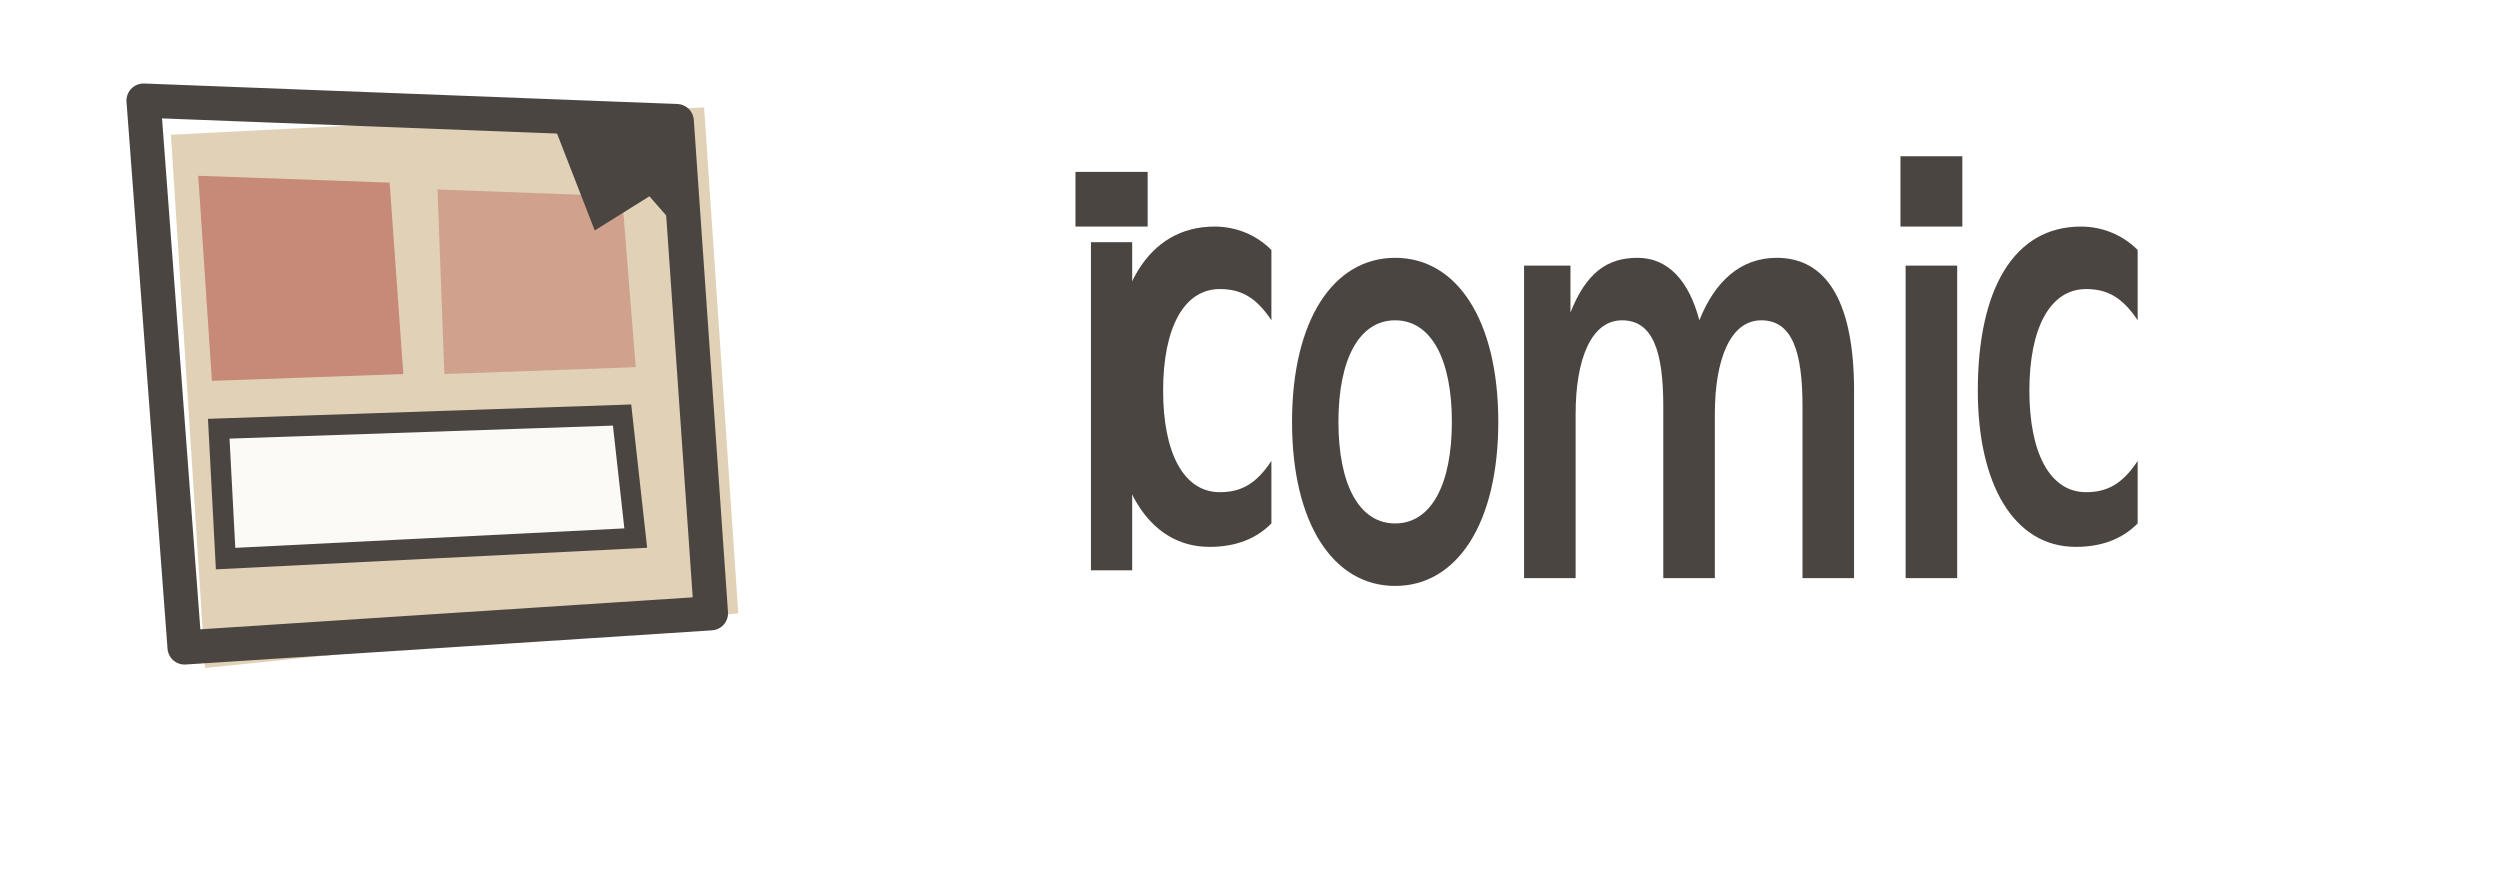
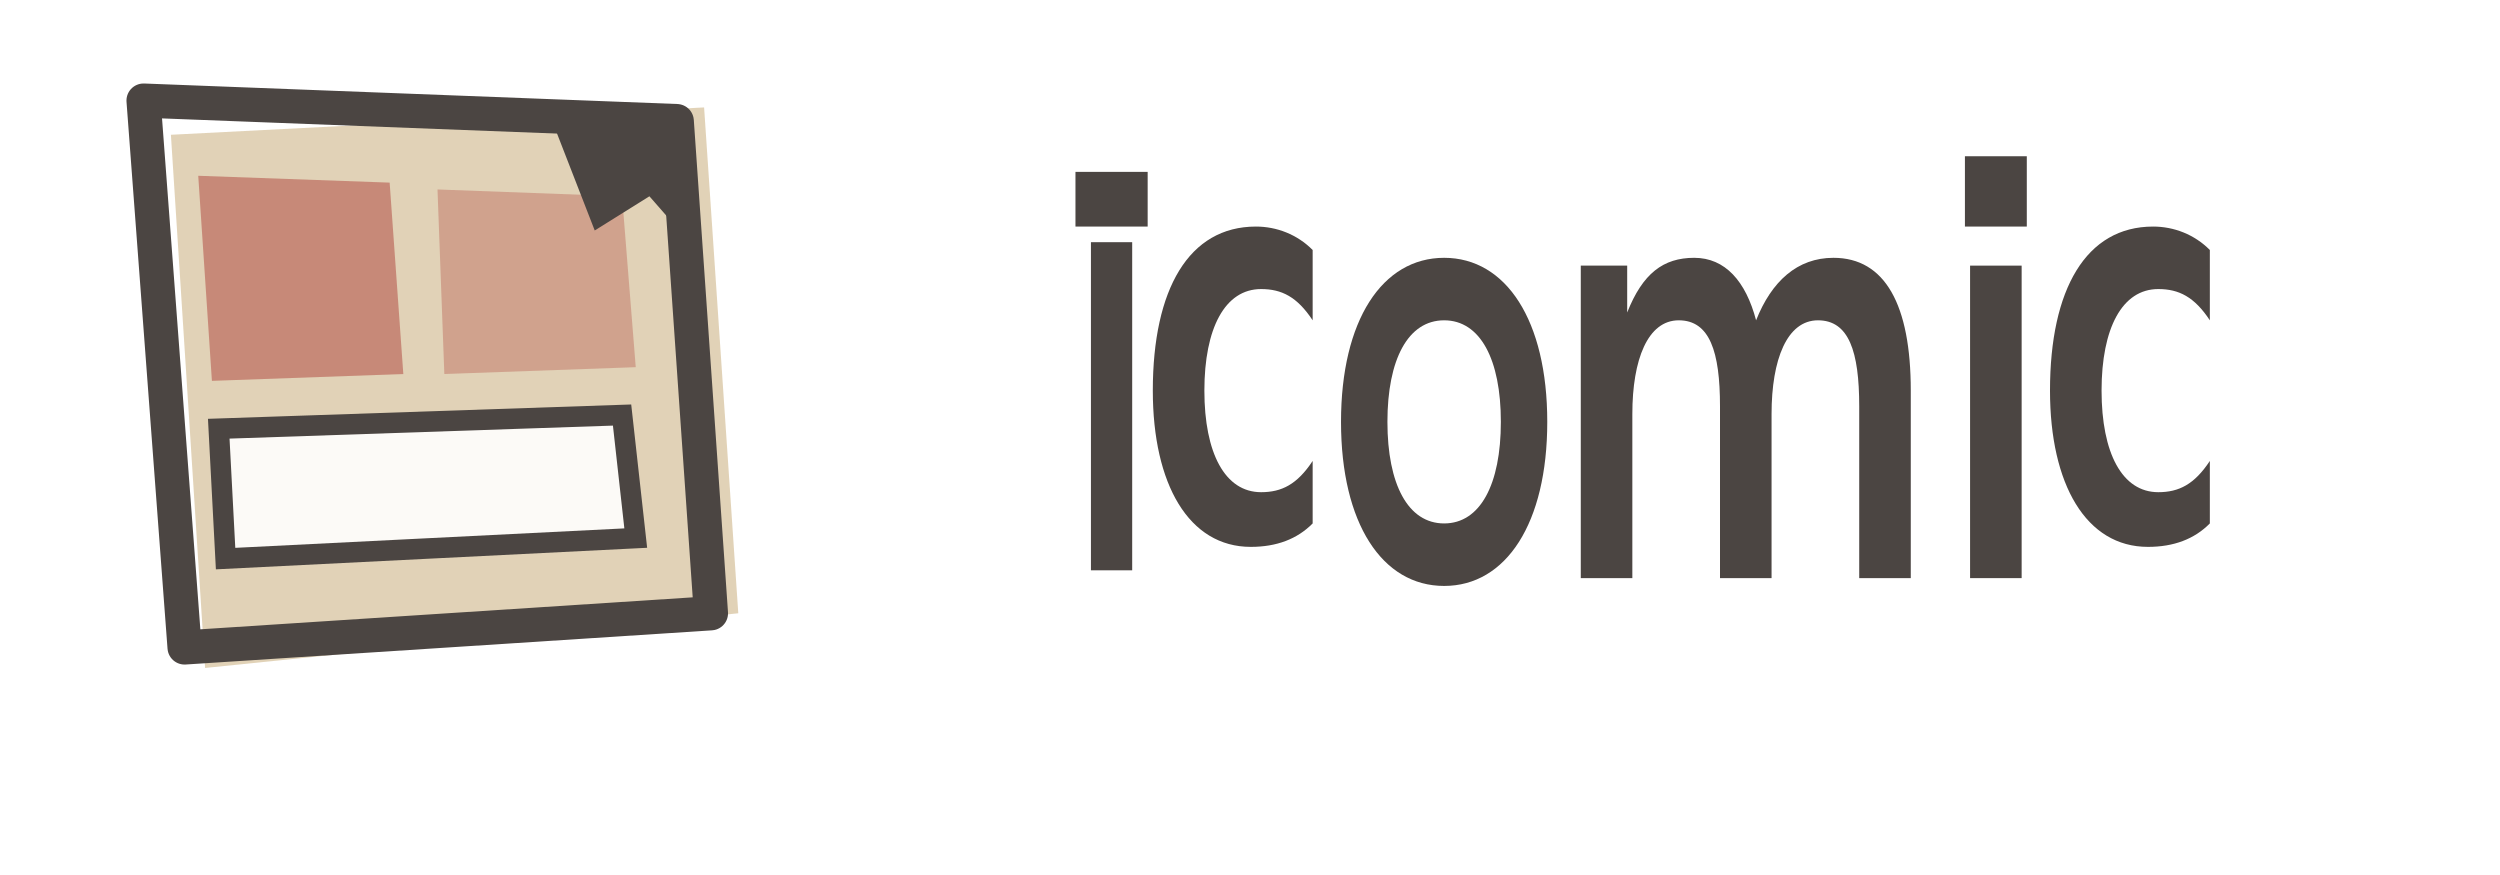
<svg xmlns="http://www.w3.org/2000/svg" width="320" height="112" viewBox="0 0 320 112" role="img" aria-label="Icomic 02-wash-panel lockup">
  <svg x="0" y="-2" width="112" height="112" viewBox="0 0 128 128">
    <path d="M25 22 103 18l5 74-78 8Z" fill="#D6C19B" opacity=".72" />
    <path d="M21 17 99 20l5 72-77 5Z" fill="none" stroke="#4B4542" stroke-width="5" stroke-linejoin="round" />
    <path d="m29 28 28 1 2 28-28 1Z" fill="#C47F6F" opacity=".88" />
    <path d="m64 30 27 1 2 25-28 1Z" fill="#C47F6F" opacity=".58" />
    <path d="m32 65 59-2 2 18-60 3Z" fill="#FCFAF7" stroke="#4B4542" stroke-width="3" />
    <path d="m80 18 20 2 2 19-7-8-8 5Z" fill="#4B4542" />
  </svg>
  <g fill="#4B4542" transform="translate(137 0) scale(.66 1)">
-     <path d="M4 31h8v42H4zM1 22h14v7H1z" />
-     <path d="M39 41c-3-3-6-4-10-4-7 0-11 5-11 13s4 13 11 13c4 0 7-1 10-4v8c-3 2-7 3-12 3-12 0-19-8-19-20 0-13 7-21 20-21 4 0 8 1 11 3z" />
-     <path d="M63 33c12 0 20 8 20 21S75 75 63 75 43 67 43 54s8-21 20-21Zm0 8c-7 0-11 5-11 13s4 13 11 13 11-5 11-13-4-13-11-13Z" />
-     <path d="M88 34h9v6c3-5 7-7 13-7 6 0 10 3 12 8 3-5 8-8 15-8 10 0 15 6 15 17v24h-10V52c0-7-2-11-8-11s-9 5-9 12v21h-10V52c0-7-2-11-8-11s-9 5-9 12v21h-10z" />
-     <path d="M162 34h10v40h-10zM161 20h12v9h-12z" />
-     <path d="M207 41c-3-3-6-4-10-4-7 0-11 5-11 13s4 13 11 13c4 0 7-1 10-4v8c-3 2-7 3-12 3-12 0-19-8-19-20 0-13 7-21 20-21 4 0 8 1 11 3z" />
+     <g transform="translate(0 0)">
+       <path d="M4 31h8v42H4zM1 22h14v7H1z" />
+     </g>
+     <g transform="translate(8 0)">
+       <path d="M39 41c-3-3-6-4-10-4-7 0-11 5-11 13s4 13 11 13c4 0 7-1 10-4v8c-3 2-7 3-12 3-12 0-19-8-19-20 0-13 7-21 20-21 4 0 8 1 11 3z" />
+     </g>
+     <g transform="translate(9.5 0)">
+       <path d="M63 33c12 0 20 8 20 21S75 75 63 75 43 67 43 54s8-21 20-21Zm0 8c-7 0-11 5-11 13s4 13 11 13 11-5 11-13-4-13-11-13Z" />
+     </g>
+     <g transform="translate(11 0)">
+       <path d="M88 34h9v6c3-5 7-7 13-7 6 0 10 3 12 8 3-5 8-8 15-8 10 0 15 6 15 17v24h-10V52c0-7-2-11-8-11s-9 5-9 12v21h-10V52c0-7-2-11-8-11s-9 5-9 12v21h-10z" />
+     </g>
+     <g transform="translate(12.5 0)">
+       <path d="M162 34h10v40h-10zM161 20h12v9h-12z" />
+     </g>
+     <g transform="translate(14 0)">
+       <path d="M207 41c-3-3-6-4-10-4-7 0-11 5-11 13s4 13 11 13c4 0 7-1 10-4v8c-3 2-7 3-12 3-12 0-19-8-19-20 0-13 7-21 20-21 4 0 8 1 11 3z" />
+     </g>
  </g>
</svg>
